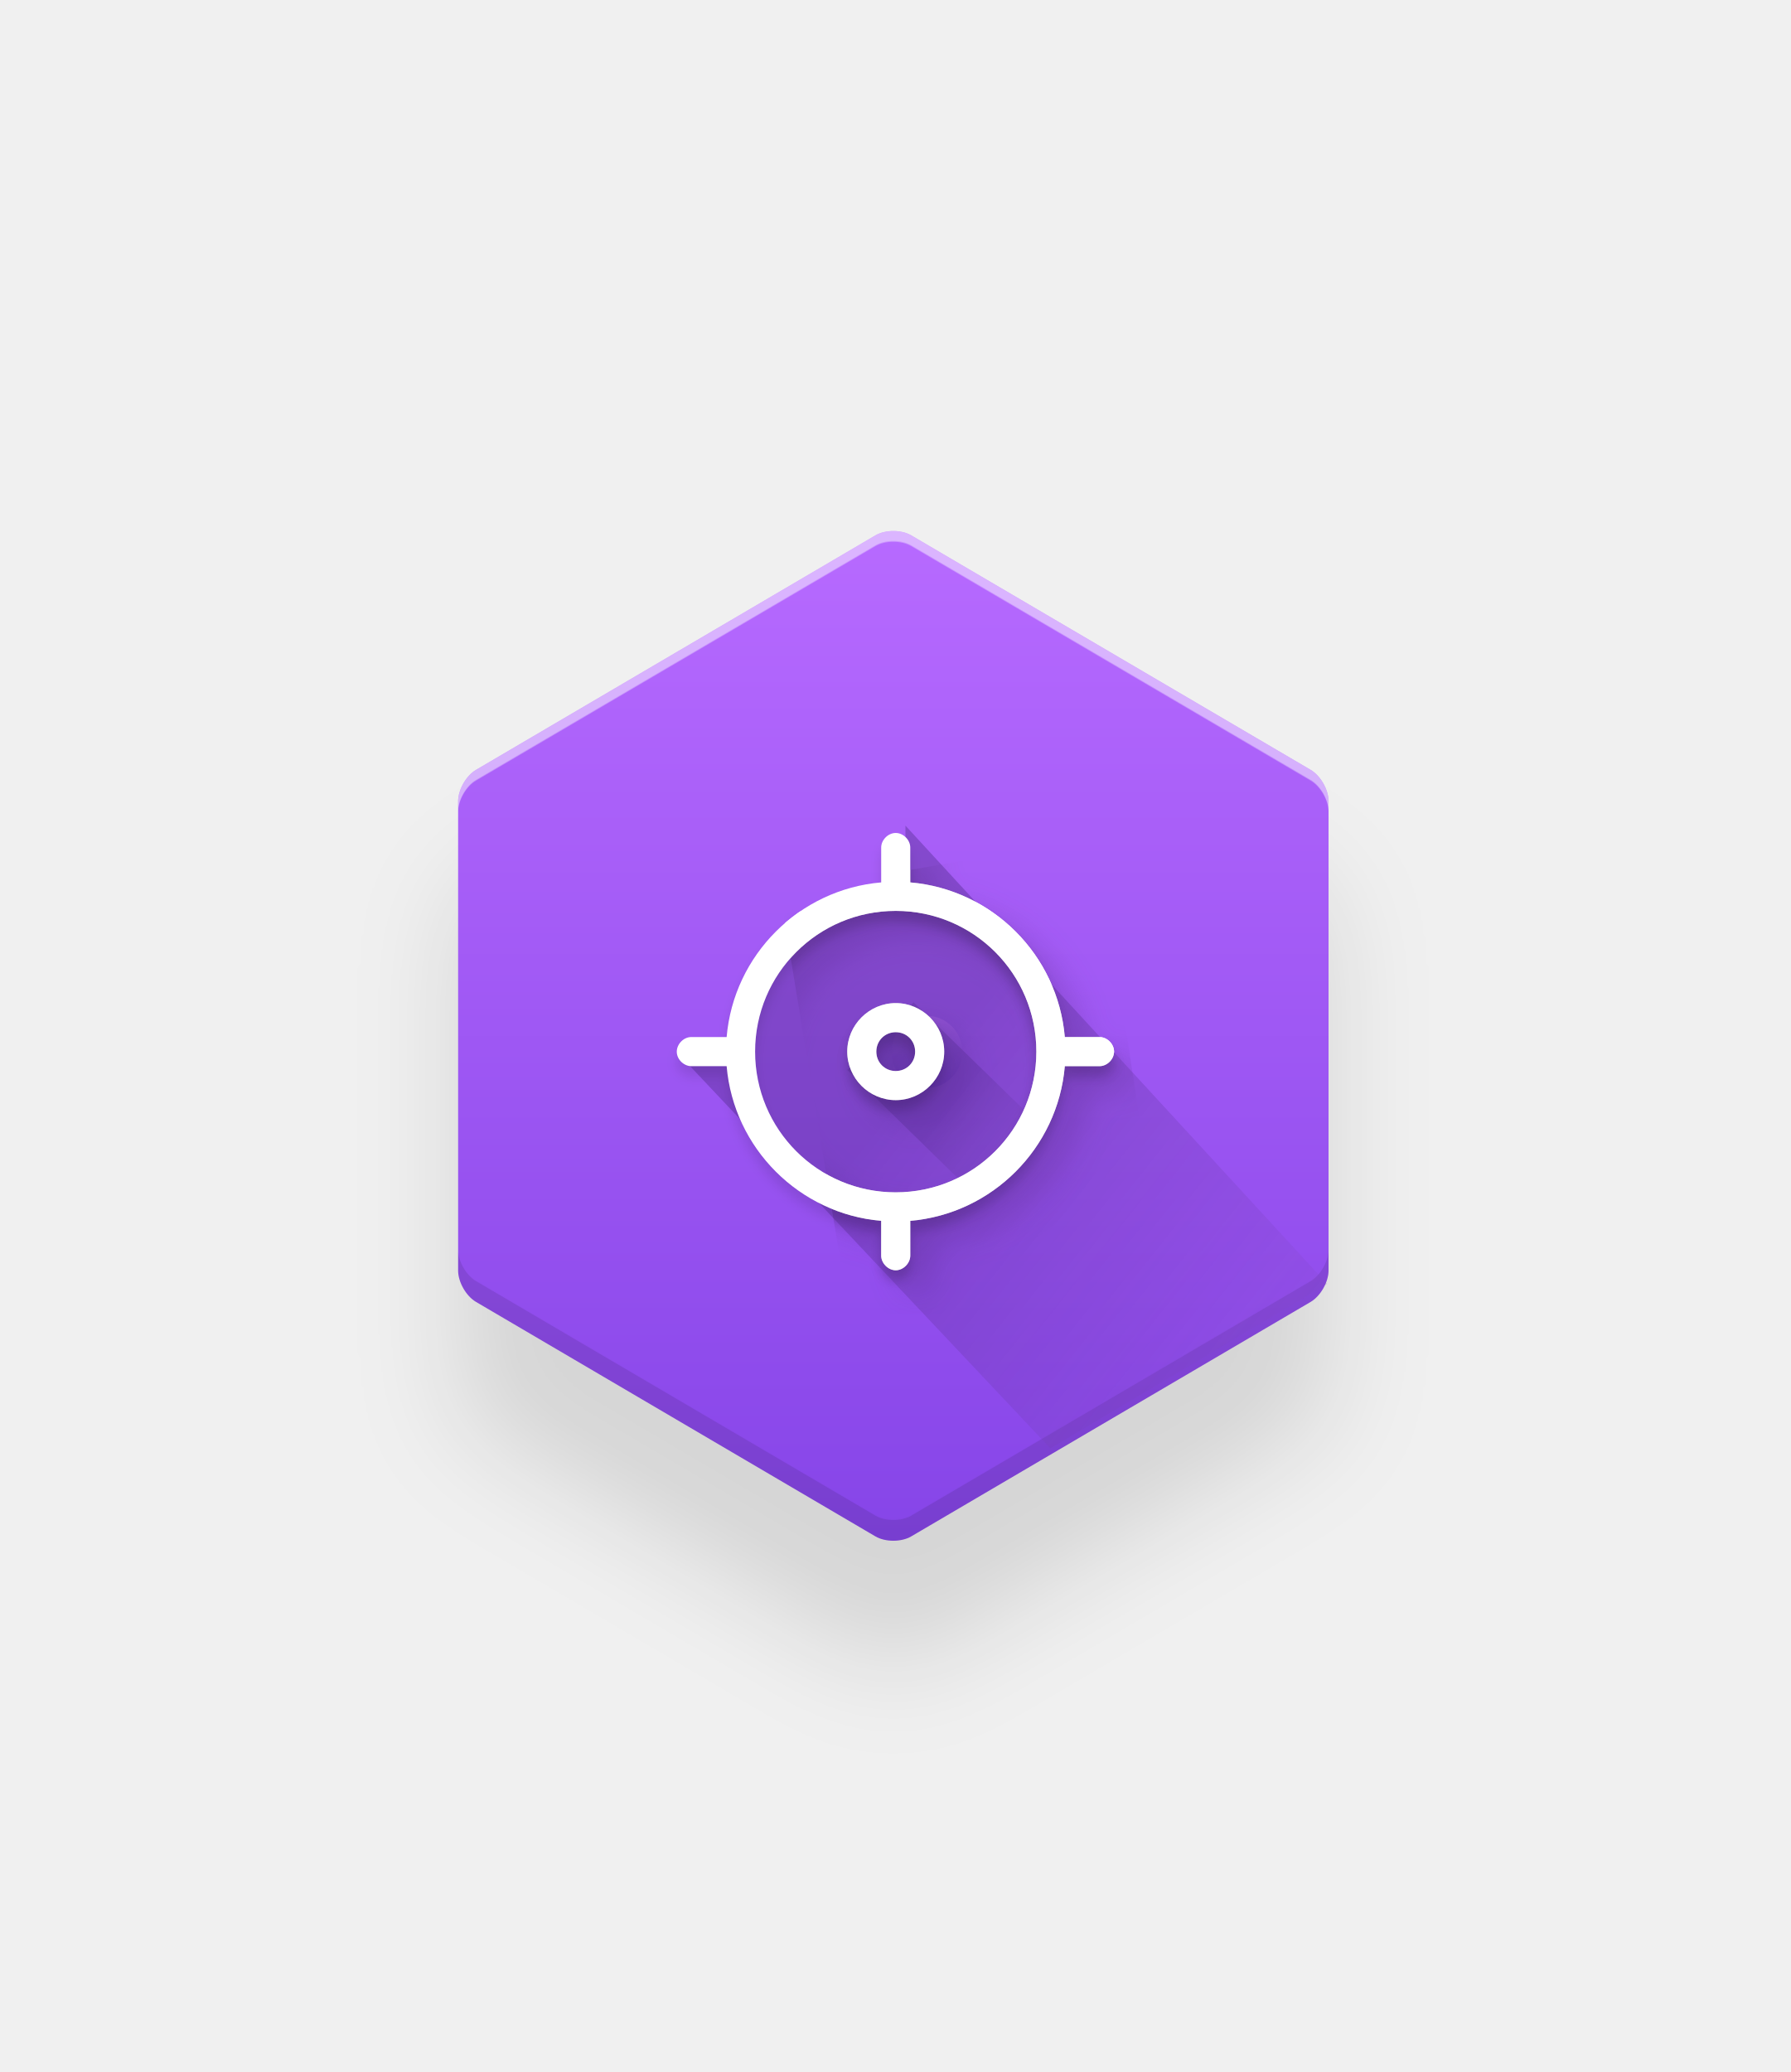
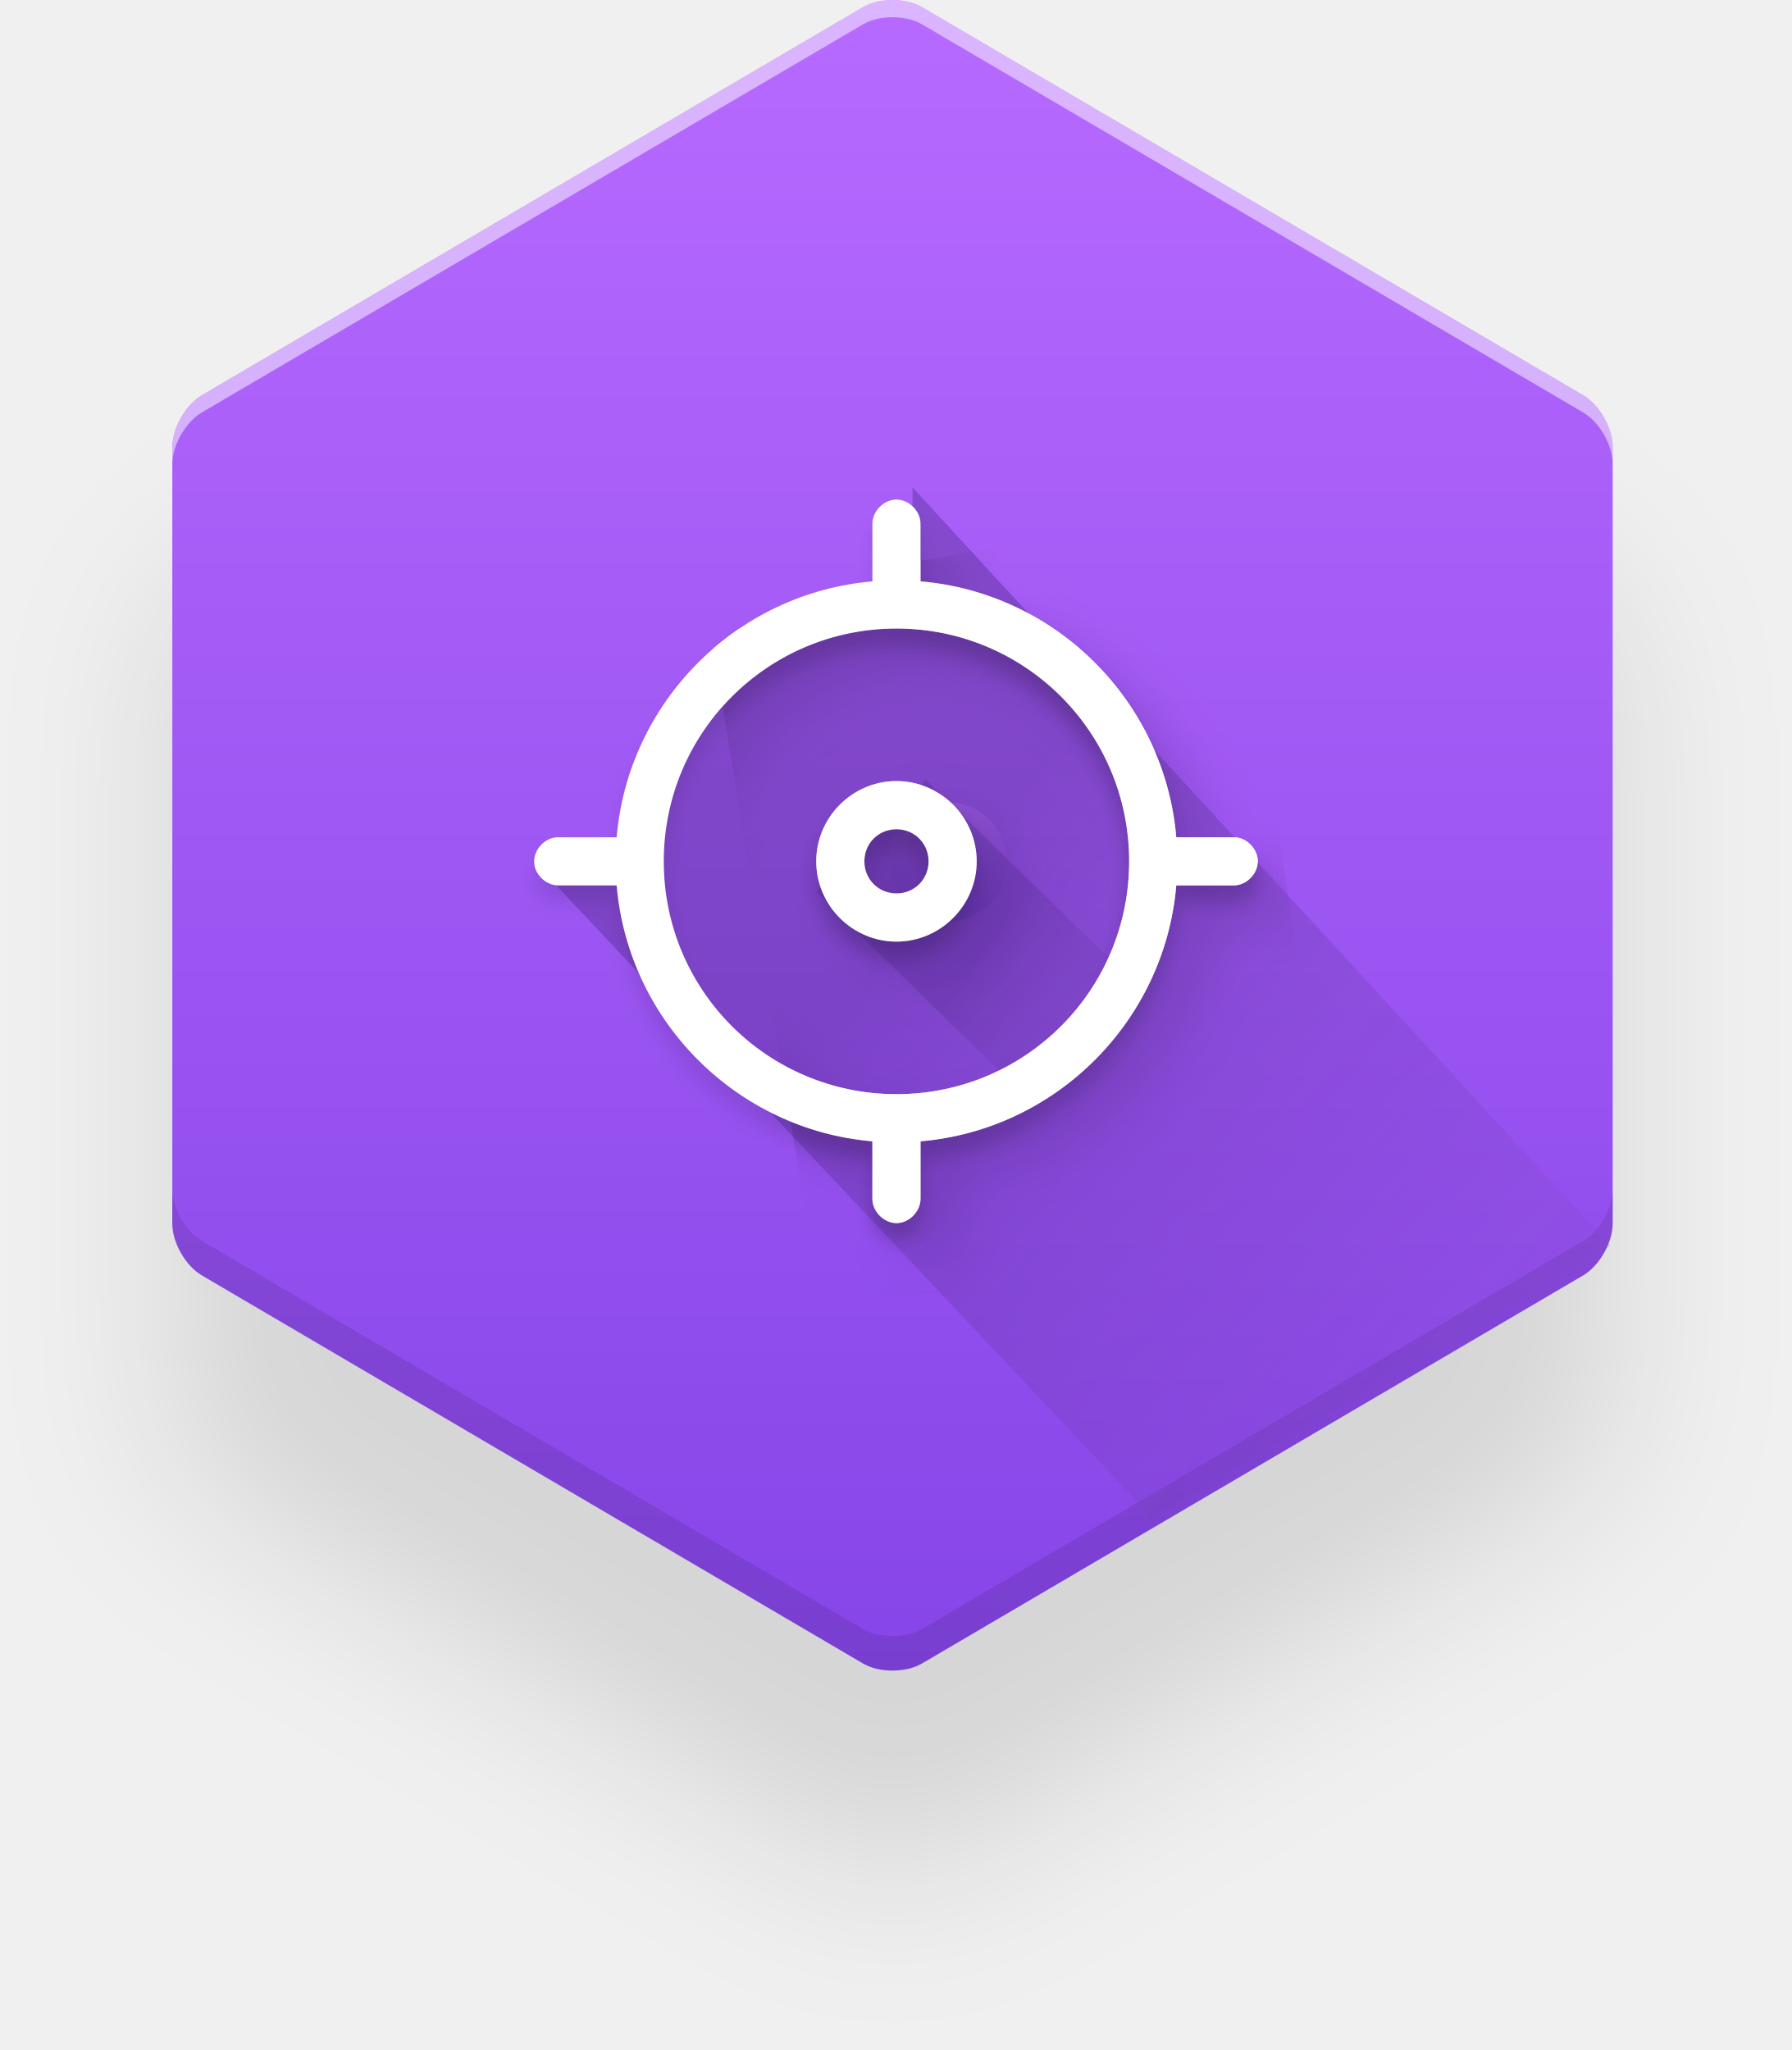
- <svg xmlns="http://www.w3.org/2000/svg" xmlns:xlink="http://www.w3.org/1999/xlink" width="172px" height="199px" viewBox="0 0 172 199" version="1.1">
+ <svg xmlns="http://www.w3.org/2000/svg" xmlns:xlink="http://www.w3.org/1999/xlink" width="104px" height="119px" viewBox="0 0 104 119" version="1.1">
  <defs>
    <linearGradient x1="50%" y1="0%" x2="50%" y2="100%" id="linearGradient-1">
      <stop stop-color="#B76AFF" offset="0%" />
      <stop stop-color="#8645E8" offset="100%" />
    </linearGradient>
-     <path d="M40.083,0.415 C41.031,-0.142 42.579,-0.135 43.516,0.415 L81.883,22.94 C82.831,23.496 83.599,24.841 83.599,25.948 L83.599,71.028 C83.599,72.132 82.82,73.485 81.883,74.036 L43.516,96.56 C42.568,97.117 41.02,97.111 40.083,96.56 L1.717,74.036 C0.769,73.479 -1.7283952e-12,72.134 -1.7283952e-12,71.028 L-1.75504056e-12,25.948 C-1.75504056e-12,24.843 0.779,23.49 1.717,22.94 L40.083,0.415 Z" id="path-2" />
+     <path d="M40.083,0.415 C41.031,-0.142 42.579,-0.135 43.516,0.415 L81.883,22.94 C82.831,23.496 83.599,24.841 83.599,25.948 L83.599,71.028 C83.599,72.132 82.82,73.485 81.883,74.036 L43.516,96.56 C42.568,97.117 41.02,97.111 40.083,96.56 L1.717,74.036 C0.769,73.479 2.66453526e-14,72.134 2.66453526e-14,71.028 L0,25.948 C0,24.843 0.779,23.49 1.717,22.94 L40.083,0.415 Z" id="path-2" />
    <filter x="-50%" y="-50%" width="200%" height="200%" filterUnits="objectBoundingBox" id="filter-3">
      <feOffset dx="0" dy="12" in="SourceAlpha" result="shadowOffsetOuter1" />
      <feGaussianBlur stdDeviation="5" in="shadowOffsetOuter1" result="shadowBlurOuter1" />
      <feColorMatrix values="0 0 0 0 0   0 0 0 0 0   0 0 0 0 0  0 0 0 0.113 0" type="matrix" in="shadowBlurOuter1" />
    </filter>
    <filter x="-50%" y="-50%" width="200%" height="200%" filterUnits="objectBoundingBox" id="filter-4">
      <feOffset dx="0" dy="-2" in="SourceAlpha" result="shadowOffsetInner1" />
      <feComposite in="shadowOffsetInner1" in2="SourceAlpha" operator="arithmetic" k2="-1" k3="1" result="shadowInnerInner1" />
      <feColorMatrix values="0 0 0 0 0   0 0 0 0 0   0 0 0 0 0  0 0 0 0.103 0" type="matrix" in="shadowInnerInner1" result="shadowMatrixInner1" />
      <feOffset dx="0" dy="1" in="SourceAlpha" result="shadowOffsetInner2" />
      <feComposite in="shadowOffsetInner2" in2="SourceAlpha" operator="arithmetic" k2="-1" k3="1" result="shadowInnerInner2" />
      <feColorMatrix values="0 0 0 0 1   0 0 0 0 1   0 0 0 0 1  0 0 0 0.5 0" type="matrix" in="shadowInnerInner2" result="shadowMatrixInner2" />
      <feMerge>
        <feMergeNode in="shadowMatrixInner1" />
        <feMergeNode in="shadowMatrixInner2" />
      </feMerge>
    </filter>
    <path d="M45.024,53.484 C43.15,53.484 41.626,51.932 41.626,50.024 C41.626,48.117 43.15,46.565 45.024,46.565 C46.897,46.565 48.421,48.117 48.421,50.024 C48.421,51.932 46.897,53.484 45.024,53.484 Z" id="path-5" />
    <filter x="-50%" y="-50%" width="200%" height="200%" filterUnits="objectBoundingBox" id="filter-6">
      <feOffset dx="0" dy="12" in="SourceAlpha" result="shadowOffsetOuter1" />
      <feGaussianBlur stdDeviation="5" in="shadowOffsetOuter1" result="shadowBlurOuter1" />
      <feColorMatrix values="0 0 0 0 0   0 0 0 0 0   0 0 0 0 0  0 0 0 0.113 0" type="matrix" in="shadowBlurOuter1" />
    </filter>
    <polygon id="path-7" points="14.145 13.148 19.918 14.333 24.684 9.851 31.708 8.624 36.332 9.331 40.497 11.863 44.309 6.166 53.277 65.306 22.406 63.54" />
    <path d="M25.015,6 C24.279,6.008 23.618,6.69 23.633,7.427 L23.633,10.748 C15.761,11.421 9.462,17.724 8.789,25.602 L5.471,25.602 C5.423,25.6 5.374,25.6 5.326,25.602 C4.594,25.64 3.964,26.341 4.002,27.073 C4.04,27.805 4.74,28.436 5.471,28.398 L8.789,28.398 C9.462,36.276 15.761,42.579 23.633,43.252 L23.633,46.573 C23.622,47.311 24.292,48 25.03,48 C25.768,48 26.437,47.311 26.427,46.573 L26.427,43.252 C34.299,42.579 40.598,36.276 41.27,28.398 L44.588,28.398 C45.326,28.408 46,27.739 46,27 C46,26.261 45.326,25.592 44.588,25.602 L41.27,25.602 C40.598,17.724 34.299,11.421 26.427,10.748 L26.427,7.427 C26.442,6.681 25.761,5.992 25.015,6 Z M25.03,13.485 C32.505,13.485 38.535,19.52 38.535,27 C38.535,34.48 32.505,40.515 25.03,40.515 C17.555,40.515 11.525,34.48 11.525,27 C11.525,19.52 17.555,13.485 25.03,13.485 Z M25.03,22.34 C22.475,22.34 20.373,24.443 20.373,27 C20.373,29.557 22.475,31.66 25.03,31.66 C27.585,31.66 29.687,29.557 29.687,27 C29.687,24.443 27.585,22.34 25.03,22.34 Z M25.03,25.136 C26.075,25.136 26.893,25.954 26.893,27 C26.893,28.046 26.075,28.864 25.03,28.864 C23.985,28.864 23.167,28.046 23.167,27 C23.167,25.954 23.985,25.136 25.03,25.136 Z" id="path-9" />
    <filter x="-50%" y="-50%" width="200%" height="200%" filterUnits="objectBoundingBox" id="filter-10">
      <feOffset dx="0" dy="1" in="SourceAlpha" result="shadowOffsetOuter1" />
      <feGaussianBlur stdDeviation="0.5" in="shadowOffsetOuter1" result="shadowBlurOuter1" />
      <feColorMatrix values="0 0 0 0 0   0 0 0 0 0   0 0 0 0 0  0 0 0 0.11 0" type="matrix" in="shadowBlurOuter1" result="shadowMatrixOuter1" />
      <feOffset dx="2" dy="2" in="SourceAlpha" result="shadowOffsetOuter2" />
      <feGaussianBlur stdDeviation="1.5" in="shadowOffsetOuter2" result="shadowBlurOuter2" />
      <feColorMatrix values="0 0 0 0 0.329   0 0 0 0 0.149   0 0 0 0 0.498  0 0 0 0.3 0" type="matrix" in="shadowBlurOuter2" result="shadowMatrixOuter2" />
      <feMerge>
        <feMergeNode in="shadowMatrixOuter1" />
        <feMergeNode in="shadowMatrixOuter2" />
      </feMerge>
    </filter>
    <linearGradient x1="66.316%" y1="172.189%" x2="37.96%" y2="36.084%" id="linearGradient-11">
      <stop stop-color="#B266FC" stop-opacity="0" offset="0%" />
      <stop stop-color="#4D2786" offset="100%" />
    </linearGradient>
    <linearGradient x1="66.316%" y1="172.189%" x2="40.448%" y2="55.342%" id="linearGradient-12">
      <stop stop-color="#B266FC" stop-opacity="0" offset="0%" />
      <stop stop-color="#4D2786" offset="100%" />
    </linearGradient>
    <path d="M25.015,6 C24.279,6.008 23.618,6.69 23.633,7.427 L23.633,10.748 C15.761,11.421 9.462,17.724 8.789,25.602 L5.471,25.602 C5.423,25.6 5.374,25.6 5.326,25.602 C4.594,25.64 3.964,26.341 4.002,27.073 C4.04,27.805 4.74,28.436 5.471,28.398 L8.789,28.398 C9.462,36.276 15.761,42.579 23.633,43.252 L23.633,46.573 C23.622,47.311 24.292,48 25.03,48 C25.768,48 26.437,47.311 26.427,46.573 L26.427,43.252 C34.299,42.579 40.598,36.276 41.27,28.398 L44.588,28.398 C45.326,28.408 46,27.739 46,27 C46,26.261 45.326,25.592 44.588,25.602 L41.27,25.602 C40.598,17.724 34.299,11.421 26.427,10.748 L26.427,7.427 C26.442,6.681 25.761,5.992 25.015,6 Z M25.03,13.485 C32.505,13.485 38.535,19.52 38.535,27 C38.535,34.48 32.505,40.515 25.03,40.515 C17.555,40.515 11.525,34.48 11.525,27 C11.525,19.52 17.555,13.485 25.03,13.485 Z M25.03,22.34 C22.475,22.34 20.373,24.443 20.373,27 C20.373,29.557 22.475,31.66 25.03,31.66 C27.585,31.66 29.687,29.557 29.687,27 C29.687,24.443 27.585,22.34 25.03,22.34 Z M25.03,25.136 C26.075,25.136 26.893,25.954 26.893,27 C26.893,28.046 26.075,28.864 25.03,28.864 C23.985,28.864 23.167,28.046 23.167,27 C23.167,25.954 23.985,25.136 25.03,25.136 Z" id="path-13" />
    <filter x="-50%" y="-50%" width="200%" height="200%" filterUnits="objectBoundingBox" id="filter-14">
      <feOffset dx="0" dy="1" in="SourceAlpha" result="shadowOffsetOuter1" />
      <feGaussianBlur stdDeviation="0.5" in="shadowOffsetOuter1" result="shadowBlurOuter1" />
      <feColorMatrix values="0 0 0 0 0   0 0 0 0 0   0 0 0 0 0  0 0 0 0.1 0" type="matrix" in="shadowBlurOuter1" />
    </filter>
  </defs>
  <g stroke="none" stroke-width="1" fill="none" fill-rule="evenodd">
-     <g>
-       <g transform="translate(44, 51)">
-         <g>
+     <g transform="translate(-981, -131)">
+       <g transform="translate(958, 131)">
+         <g transform="translate(33, 0)">
          <g>
            <use fill="black" fill-opacity="1" filter="url(#filter-3)" xlink:href="#path-2" />
            <use fill="url(#linearGradient-1)" fill-rule="evenodd" xlink:href="#path-2" />
            <use fill="black" fill-opacity="1" filter="url(#filter-4)" xlink:href="#path-2" />
          </g>
          <g>
            <use fill="black" fill-opacity="1" filter="url(#filter-6)" xlink:href="#path-5" />
            <use fill="url(#linearGradient-1)" fill-rule="evenodd" xlink:href="#path-5" />
          </g>
          <g transform="translate(17, 23)">
            <g>
              <mask id="mask-8" fill="white">
                <use xlink:href="#path-7" />
              </mask>
              <g opacity="0.14" transform="translate(33.71107, 35.73607) rotate(-34) translate(-33.71107, -35.73607) " />
              <g mask="url(#mask-8)">
                <use fill="black" fill-opacity="1" filter="url(#filter-10)" xlink:href="#path-9" />
                <use fill="#FFFFFF" fill-rule="evenodd" xlink:href="#path-9" />
              </g>
            </g>
            <g>
              <polygon fill="url(#linearGradient-11)" opacity="0.38" transform="translate(33.71107, 35.73607) rotate(-34) translate(-33.71107, -35.73607) " points="14.145 13.148 19.918 14.333 24.684 9.851 31.708 8.624 36.332 9.331 40.497 11.863 44.309 6.166 53.277 65.306 22.406 63.54" />
              <polygon fill="url(#linearGradient-12)" opacity="0.291" transform="translate(29.75369, 31.53011) rotate(-34) translate(-29.75369, -31.53011) " points="23.524 23.991 32.436 22.166 35.983 39.226 27.001 40.894" />
              <g>
                <use fill="black" fill-opacity="1" filter="url(#filter-14)" xlink:href="#path-13" />
                <use fill="#FFFFFF" fill-rule="evenodd" xlink:href="#path-13" />
              </g>
            </g>
          </g>
        </g>
      </g>
    </g>
  </g>
</svg>
